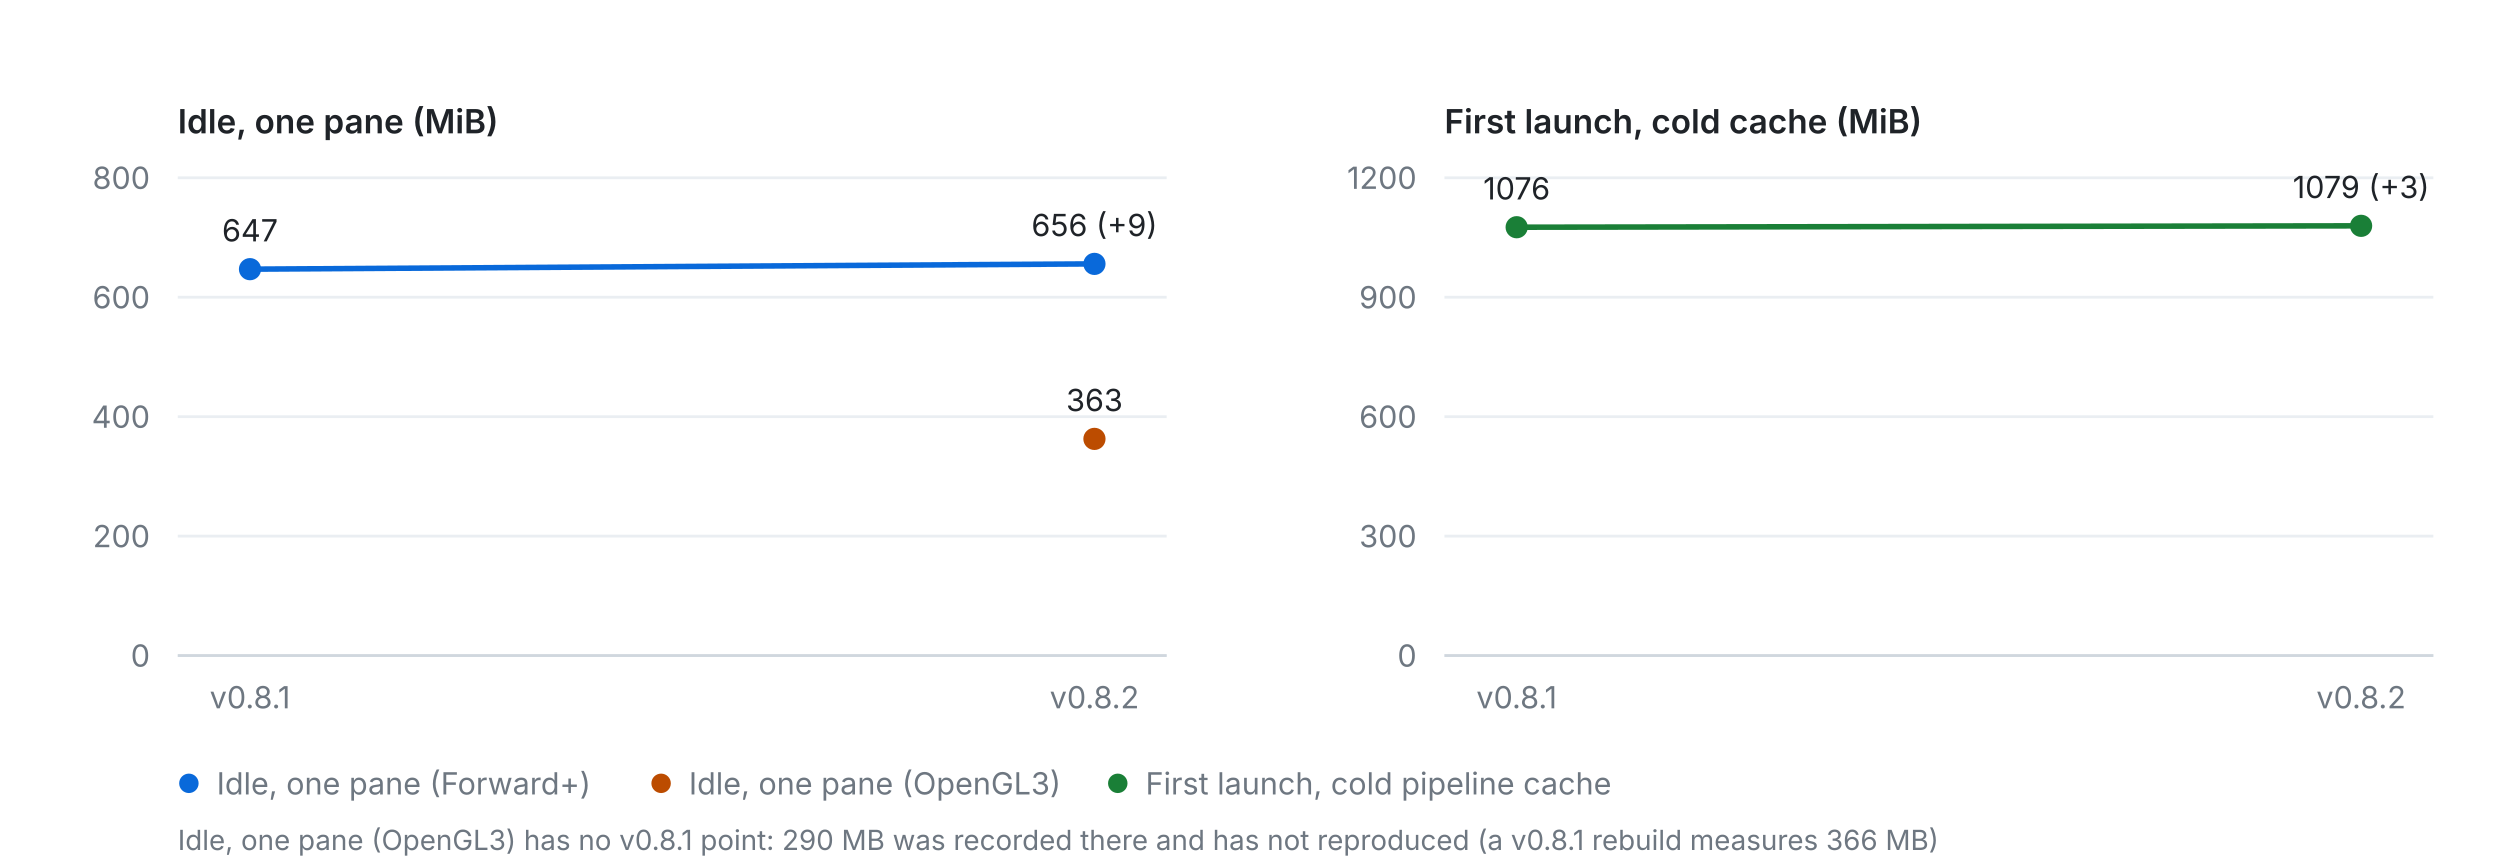
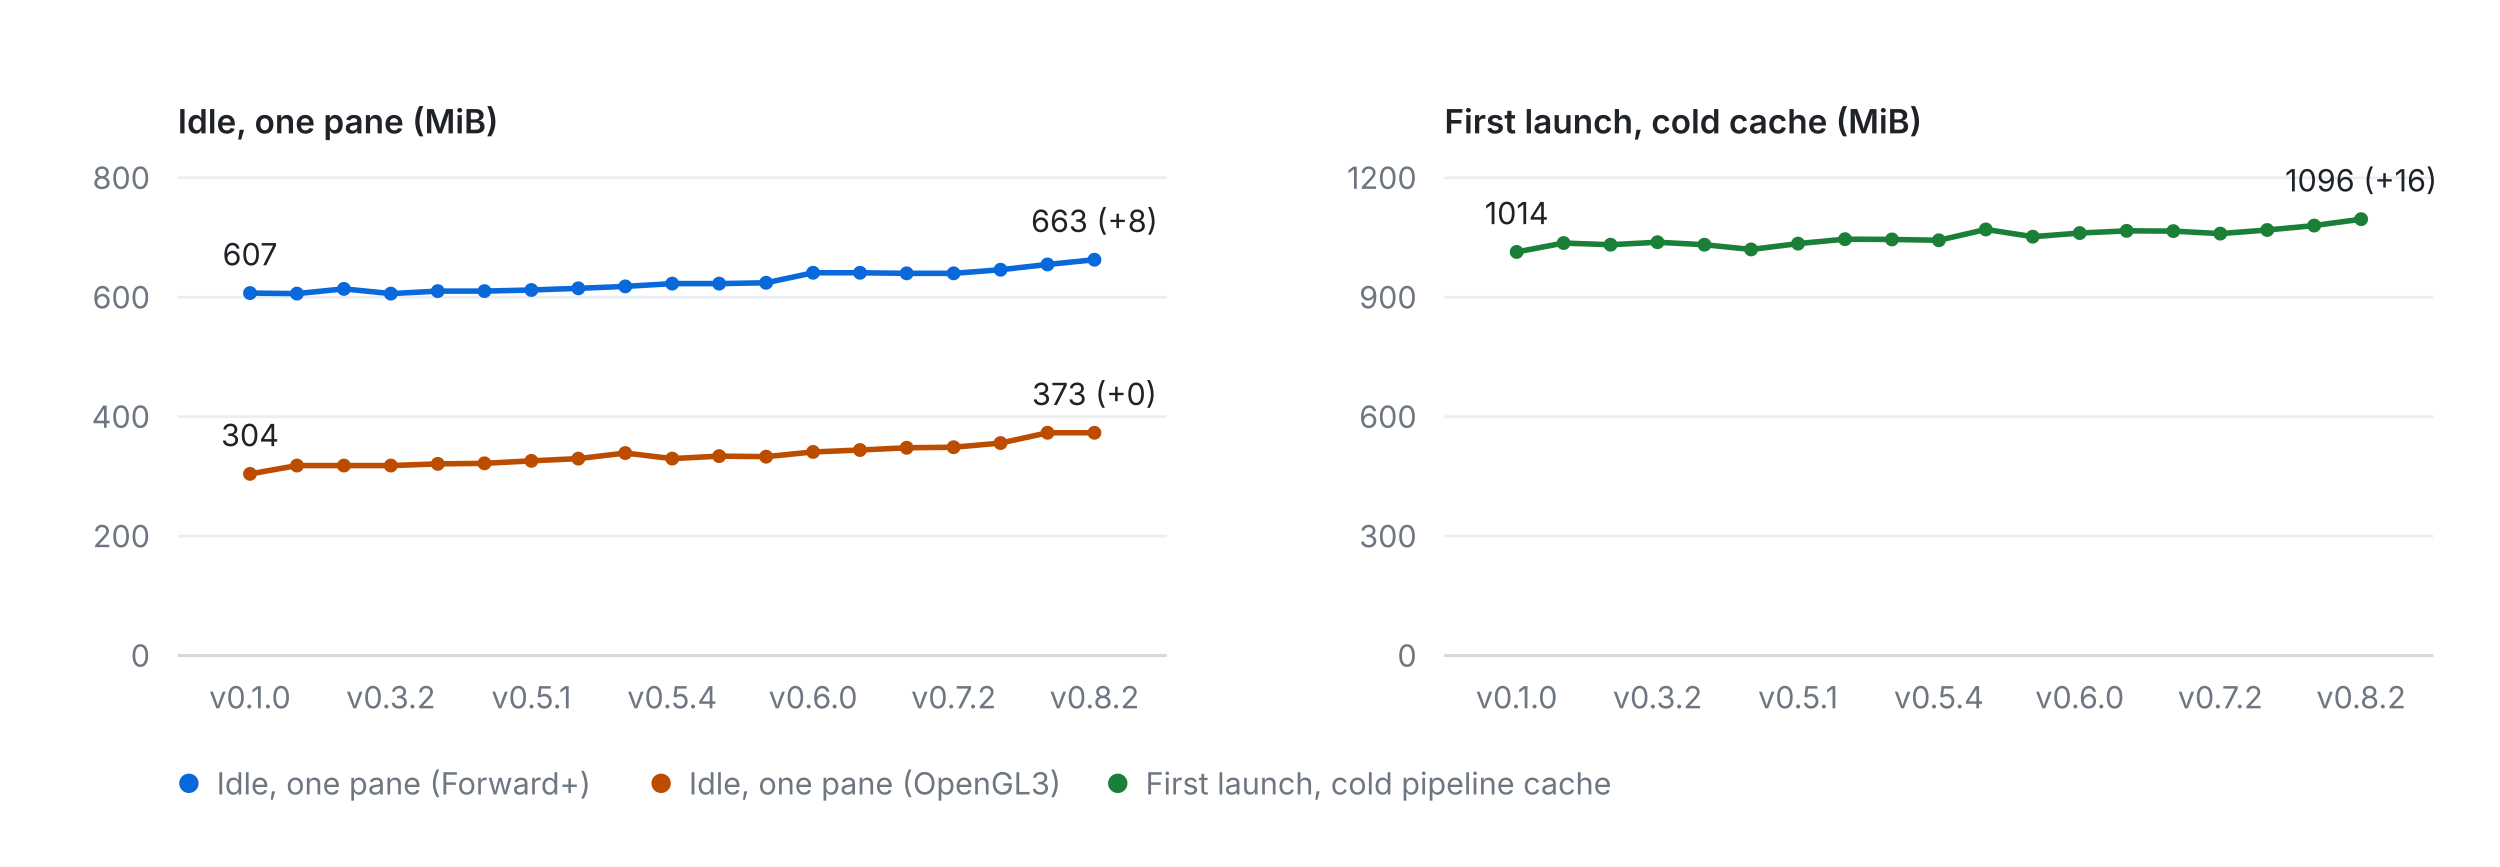
<svg xmlns="http://www.w3.org/2000/svg" viewBox="0 0 900 312" width="900" height="312" role="img" aria-labelledby="chart-title chart-desc" font-family="ui-sans-serif, system-ui, -apple-system, sans-serif">
  <style>
@media (prefers-color-scheme:dark){
.axis{stroke:#30363d}.grid{stroke:#21262d}
.txt{fill:#8b949e}.ttl,.val{fill:#e6edf3}
.s0{fill:#4493f8}
.s0l{stroke:#4493f8}
.s1{fill:#f0883e}
.s1l{stroke:#f0883e}
.s2{fill:#3fb950}
.s2l{stroke:#3fb950}
}
</style>
  <text class="ttl" x="64" y="48" fill="#1f2328" font-size="12" font-weight="600">Idle, one pane (MiB)</text>
  <line class="grid" x1="64" y1="236.0" x2="420" y2="236.0" stroke="#eaeef2" stroke-width="1" />
  <text class="txt" x="54" y="240.0" text-anchor="end" fill="#6e7781" font-size="11">0</text>
  <line class="grid" x1="64" y1="193.0" x2="420" y2="193.0" stroke="#eaeef2" stroke-width="1" />
  <text class="txt" x="54" y="197.0" text-anchor="end" fill="#6e7781" font-size="11">200</text>
  <line class="grid" x1="64" y1="150.0" x2="420" y2="150.0" stroke="#eaeef2" stroke-width="1" />
  <text class="txt" x="54" y="154.0" text-anchor="end" fill="#6e7781" font-size="11">400</text>
  <line class="grid" x1="64" y1="107.0" x2="420" y2="107.0" stroke="#eaeef2" stroke-width="1" />
  <text class="txt" x="54" y="111.0" text-anchor="end" fill="#6e7781" font-size="11">600</text>
  <line class="grid" x1="64" y1="64.0" x2="420" y2="64.0" stroke="#eaeef2" stroke-width="1" />
  <text class="txt" x="54" y="68.0" text-anchor="end" fill="#6e7781" font-size="11">800</text>
  <line class="axis" x1="64" y1="236" x2="420" y2="236" stroke="#d0d7de" stroke-width="1" />
-   <text class="txt" x="90.0" y="255" text-anchor="middle" fill="#6e7781" font-size="11">v0.8.1</text>
+   <text class="txt" x="90.0" y="255" text-anchor="middle" fill="#6e7781" font-size="11">v0.1.0</text>
+   <text class="txt" x="140.7" y="255" text-anchor="middle" fill="#6e7781" font-size="11">v0.3.2</text>
+   <text class="txt" x="191.3" y="255" text-anchor="middle" fill="#6e7781" font-size="11">v0.5.1</text>
+   <text class="txt" x="242.0" y="255" text-anchor="middle" fill="#6e7781" font-size="11">v0.5.4</text>
+   <text class="txt" x="292.7" y="255" text-anchor="middle" fill="#6e7781" font-size="11">v0.6.0</text>
+   <text class="txt" x="343.3" y="255" text-anchor="middle" fill="#6e7781" font-size="11">v0.7.2</text>
  <text class="txt" x="394.0" y="255" text-anchor="middle" fill="#6e7781" font-size="11">v0.8.2</text>
-   <path class="s0l" d="M90.0,96.9 L394.0,95.0" fill="none" stroke="#0969da" stroke-width="2" stroke-linejoin="round" />
-   <circle class="s0" cx="90.0" cy="96.9" r="4" fill="#0969da" />
-   <text class="val" x="90.0" y="86.9" text-anchor="middle" fill="#1f2328" font-size="11">647</text>
-   <circle class="s0" cx="394.0" cy="95.0" r="4" fill="#0969da" />
-   <text class="val" x="394.0" y="85.0" text-anchor="middle" fill="#1f2328" font-size="11">656 (+9)</text>
-   <circle class="s1" cx="394.0" cy="158.0" r="4" fill="#bc4c00" />
-   <text class="val" x="394.0" y="148.0" text-anchor="middle" fill="#1f2328" font-size="11">363</text>
+   <path class="s0l" d="M90.0,105.5 L106.9,105.7 L123.8,104.0 L140.7,105.7 L157.6,104.8 L174.4,104.8 L191.3,104.4 L208.2,103.8 L225.1,103.1 L242.0,102.1 L258.9,102.1 L275.8,101.8 L292.7,98.2 L309.6,98.2 L326.4,98.4 L343.3,98.4 L360.2,97.1 L377.1,95.2 L394.0,93.5" fill="none" stroke="#0969da" stroke-width="2" stroke-linejoin="round" />
+   <circle class="s0" cx="90.0" cy="105.5" r="2.5" fill="#0969da" />
+   <text class="val" x="90.0" y="95.5" text-anchor="middle" fill="#1f2328" font-size="11">607</text>
+   <circle class="s0" cx="106.9" cy="105.7" r="2.5" fill="#0969da" />
+   <circle class="s0" cx="123.8" cy="104.0" r="2.5" fill="#0969da" />
+   <circle class="s0" cx="140.7" cy="105.7" r="2.5" fill="#0969da" />
+   <circle class="s0" cx="157.6" cy="104.8" r="2.5" fill="#0969da" />
+   <circle class="s0" cx="174.4" cy="104.8" r="2.5" fill="#0969da" />
+   <circle class="s0" cx="191.3" cy="104.4" r="2.5" fill="#0969da" />
+   <circle class="s0" cx="208.2" cy="103.8" r="2.5" fill="#0969da" />
+   <circle class="s0" cx="225.1" cy="103.1" r="2.5" fill="#0969da" />
+   <circle class="s0" cx="242.0" cy="102.1" r="2.5" fill="#0969da" />
+   <circle class="s0" cx="258.9" cy="102.1" r="2.5" fill="#0969da" />
+   <circle class="s0" cx="275.8" cy="101.8" r="2.5" fill="#0969da" />
+   <circle class="s0" cx="292.7" cy="98.2" r="2.5" fill="#0969da" />
+   <circle class="s0" cx="309.6" cy="98.2" r="2.5" fill="#0969da" />
+   <circle class="s0" cx="326.4" cy="98.4" r="2.5" fill="#0969da" />
+   <circle class="s0" cx="343.3" cy="98.4" r="2.5" fill="#0969da" />
+   <circle class="s0" cx="360.2" cy="97.1" r="2.5" fill="#0969da" />
+   <circle class="s0" cx="377.1" cy="95.2" r="2.5" fill="#0969da" />
+   <circle class="s0" cx="394.0" cy="93.5" r="2.5" fill="#0969da" />
+   <text class="val" x="394.0" y="83.5" text-anchor="middle" fill="#1f2328" font-size="11">663 (+8)</text>
+   <path class="s1l" d="M90.0,170.6 L106.9,167.6 L123.8,167.6 L140.7,167.6 L157.6,167.0 L174.4,166.8 L191.3,165.9 L208.2,165.1 L225.1,163.1 L242.0,165.1 L258.9,164.2 L275.8,164.4 L292.7,162.7 L309.6,162.0 L326.4,161.2 L343.3,161.0 L360.2,159.5 L377.1,155.8 L394.0,155.8" fill="none" stroke="#bc4c00" stroke-width="2" stroke-linejoin="round" />
+   <circle class="s1" cx="90.0" cy="170.6" r="2.5" fill="#bc4c00" />
+   <text class="val" x="90.0" y="160.6" text-anchor="middle" fill="#1f2328" font-size="11">304</text>
+   <circle class="s1" cx="106.9" cy="167.6" r="2.5" fill="#bc4c00" />
+   <circle class="s1" cx="123.8" cy="167.6" r="2.5" fill="#bc4c00" />
+   <circle class="s1" cx="140.7" cy="167.6" r="2.5" fill="#bc4c00" />
+   <circle class="s1" cx="157.6" cy="167.0" r="2.5" fill="#bc4c00" />
+   <circle class="s1" cx="174.4" cy="166.8" r="2.5" fill="#bc4c00" />
+   <circle class="s1" cx="191.3" cy="165.9" r="2.5" fill="#bc4c00" />
+   <circle class="s1" cx="208.2" cy="165.1" r="2.5" fill="#bc4c00" />
+   <circle class="s1" cx="225.1" cy="163.1" r="2.5" fill="#bc4c00" />
+   <circle class="s1" cx="242.0" cy="165.1" r="2.5" fill="#bc4c00" />
+   <circle class="s1" cx="258.9" cy="164.2" r="2.5" fill="#bc4c00" />
+   <circle class="s1" cx="275.8" cy="164.4" r="2.5" fill="#bc4c00" />
+   <circle class="s1" cx="292.7" cy="162.7" r="2.5" fill="#bc4c00" />
+   <circle class="s1" cx="309.6" cy="162.0" r="2.5" fill="#bc4c00" />
+   <circle class="s1" cx="326.4" cy="161.2" r="2.5" fill="#bc4c00" />
+   <circle class="s1" cx="343.3" cy="161.0" r="2.5" fill="#bc4c00" />
+   <circle class="s1" cx="360.2" cy="159.5" r="2.5" fill="#bc4c00" />
+   <circle class="s1" cx="377.1" cy="155.8" r="2.5" fill="#bc4c00" />
+   <circle class="s1" cx="394.0" cy="155.8" r="2.5" fill="#bc4c00" />
+   <text class="val" x="394.0" y="145.8" text-anchor="middle" fill="#1f2328" font-size="11">373 (+0)</text>
  <text class="ttl" x="520" y="48" fill="#1f2328" font-size="12" font-weight="600">First launch, cold cache (MiB)</text>
  <line class="grid" x1="520" y1="236.0" x2="876" y2="236.0" stroke="#eaeef2" stroke-width="1" />
  <text class="txt" x="510" y="240.0" text-anchor="end" fill="#6e7781" font-size="11">0</text>
  <line class="grid" x1="520" y1="193.0" x2="876" y2="193.0" stroke="#eaeef2" stroke-width="1" />
  <text class="txt" x="510" y="197.0" text-anchor="end" fill="#6e7781" font-size="11">300</text>
  <line class="grid" x1="520" y1="150.0" x2="876" y2="150.0" stroke="#eaeef2" stroke-width="1" />
  <text class="txt" x="510" y="154.0" text-anchor="end" fill="#6e7781" font-size="11">600</text>
  <line class="grid" x1="520" y1="107.0" x2="876" y2="107.0" stroke="#eaeef2" stroke-width="1" />
  <text class="txt" x="510" y="111.0" text-anchor="end" fill="#6e7781" font-size="11">900</text>
  <line class="grid" x1="520" y1="64.0" x2="876" y2="64.0" stroke="#eaeef2" stroke-width="1" />
  <text class="txt" x="510" y="68.0" text-anchor="end" fill="#6e7781" font-size="11">1200</text>
  <line class="axis" x1="520" y1="236" x2="876" y2="236" stroke="#d0d7de" stroke-width="1" />
-   <text class="txt" x="546.0" y="255" text-anchor="middle" fill="#6e7781" font-size="11">v0.8.1</text>
+   <text class="txt" x="546.0" y="255" text-anchor="middle" fill="#6e7781" font-size="11">v0.1.0</text>
+   <text class="txt" x="596.7" y="255" text-anchor="middle" fill="#6e7781" font-size="11">v0.3.2</text>
+   <text class="txt" x="647.3" y="255" text-anchor="middle" fill="#6e7781" font-size="11">v0.5.1</text>
+   <text class="txt" x="698.0" y="255" text-anchor="middle" fill="#6e7781" font-size="11">v0.5.4</text>
+   <text class="txt" x="748.7" y="255" text-anchor="middle" fill="#6e7781" font-size="11">v0.6.0</text>
+   <text class="txt" x="799.3" y="255" text-anchor="middle" fill="#6e7781" font-size="11">v0.7.2</text>
  <text class="txt" x="850.0" y="255" text-anchor="middle" fill="#6e7781" font-size="11">v0.8.2</text>
-   <path class="s2l" d="M546.0,81.8 L850.0,81.3" fill="none" stroke="#1a7f37" stroke-width="2" stroke-linejoin="round" />
-   <circle class="s2" cx="546.0" cy="81.8" r="4" fill="#1a7f37" />
-   <text class="val" x="546.0" y="71.8" text-anchor="middle" fill="#1f2328" font-size="11">1076</text>
-   <circle class="s2" cx="850.0" cy="81.3" r="4" fill="#1a7f37" />
-   <text class="val" x="850.0" y="71.3" text-anchor="middle" fill="#1f2328" font-size="11">1079 (+3)</text>
+   <path class="s2l" d="M546.0,90.7 L562.9,87.5 L579.8,88.1 L596.7,87.2 L613.6,88.1 L630.4,89.8 L647.3,87.7 L664.2,86.1 L681.1,86.2 L698.0,86.5 L714.9,82.6 L731.8,85.2 L748.7,83.9 L765.6,83.1 L782.4,83.2 L799.3,84.1 L816.2,82.8 L833.1,81.2 L850.0,78.9" fill="none" stroke="#1a7f37" stroke-width="2" stroke-linejoin="round" />
+   <circle class="s2" cx="546.0" cy="90.7" r="2.5" fill="#1a7f37" />
+   <text class="val" x="546.0" y="80.7" text-anchor="middle" fill="#1f2328" font-size="11">1014</text>
+   <circle class="s2" cx="562.9" cy="87.5" r="2.5" fill="#1a7f37" />
+   <circle class="s2" cx="579.8" cy="88.1" r="2.5" fill="#1a7f37" />
+   <circle class="s2" cx="596.7" cy="87.2" r="2.5" fill="#1a7f37" />
+   <circle class="s2" cx="613.6" cy="88.1" r="2.5" fill="#1a7f37" />
+   <circle class="s2" cx="630.4" cy="89.8" r="2.5" fill="#1a7f37" />
+   <circle class="s2" cx="647.3" cy="87.7" r="2.5" fill="#1a7f37" />
+   <circle class="s2" cx="664.2" cy="86.1" r="2.5" fill="#1a7f37" />
+   <circle class="s2" cx="681.1" cy="86.2" r="2.5" fill="#1a7f37" />
+   <circle class="s2" cx="698.0" cy="86.5" r="2.5" fill="#1a7f37" />
+   <circle class="s2" cx="714.9" cy="82.6" r="2.5" fill="#1a7f37" />
+   <circle class="s2" cx="731.8" cy="85.2" r="2.5" fill="#1a7f37" />
+   <circle class="s2" cx="748.7" cy="83.9" r="2.5" fill="#1a7f37" />
+   <circle class="s2" cx="765.6" cy="83.1" r="2.5" fill="#1a7f37" />
+   <circle class="s2" cx="782.4" cy="83.2" r="2.5" fill="#1a7f37" />
+   <circle class="s2" cx="799.3" cy="84.1" r="2.5" fill="#1a7f37" />
+   <circle class="s2" cx="816.2" cy="82.8" r="2.5" fill="#1a7f37" />
+   <circle class="s2" cx="833.1" cy="81.2" r="2.5" fill="#1a7f37" />
+   <circle class="s2" cx="850.0" cy="78.9" r="2.5" fill="#1a7f37" />
+   <text class="val" x="850.0" y="68.9" text-anchor="middle" fill="#1f2328" font-size="11">1096 (+16)</text>
  <circle class="s0" cx="68" cy="282" r="3.5" fill="#0969da" />
  <text class="txt" x="78" y="286" fill="#6e7781" font-size="11">Idle, one pane (Forward+)</text>
  <circle class="s1" cx="238.0" cy="282" r="3.5" fill="#bc4c00" />
  <text class="txt" x="248.0" y="286" fill="#6e7781" font-size="11">Idle, one pane (OpenGL3)</text>
  <circle class="s2" cx="402.4" cy="282" r="3.5" fill="#1a7f37" />
  <text class="txt" x="412.4" y="286" fill="#6e7781" font-size="11">First launch, cold pipeline cache</text>
-   <text class="txt" x="64" y="306" fill="#6e7781" font-size="10">Idle, one pane (OpenGL3) has no v0.8.1 point: 290 MB was recorded there and has not reproduced (a v0.8.1 rebuild measures 366 MB)</text>
</svg>
